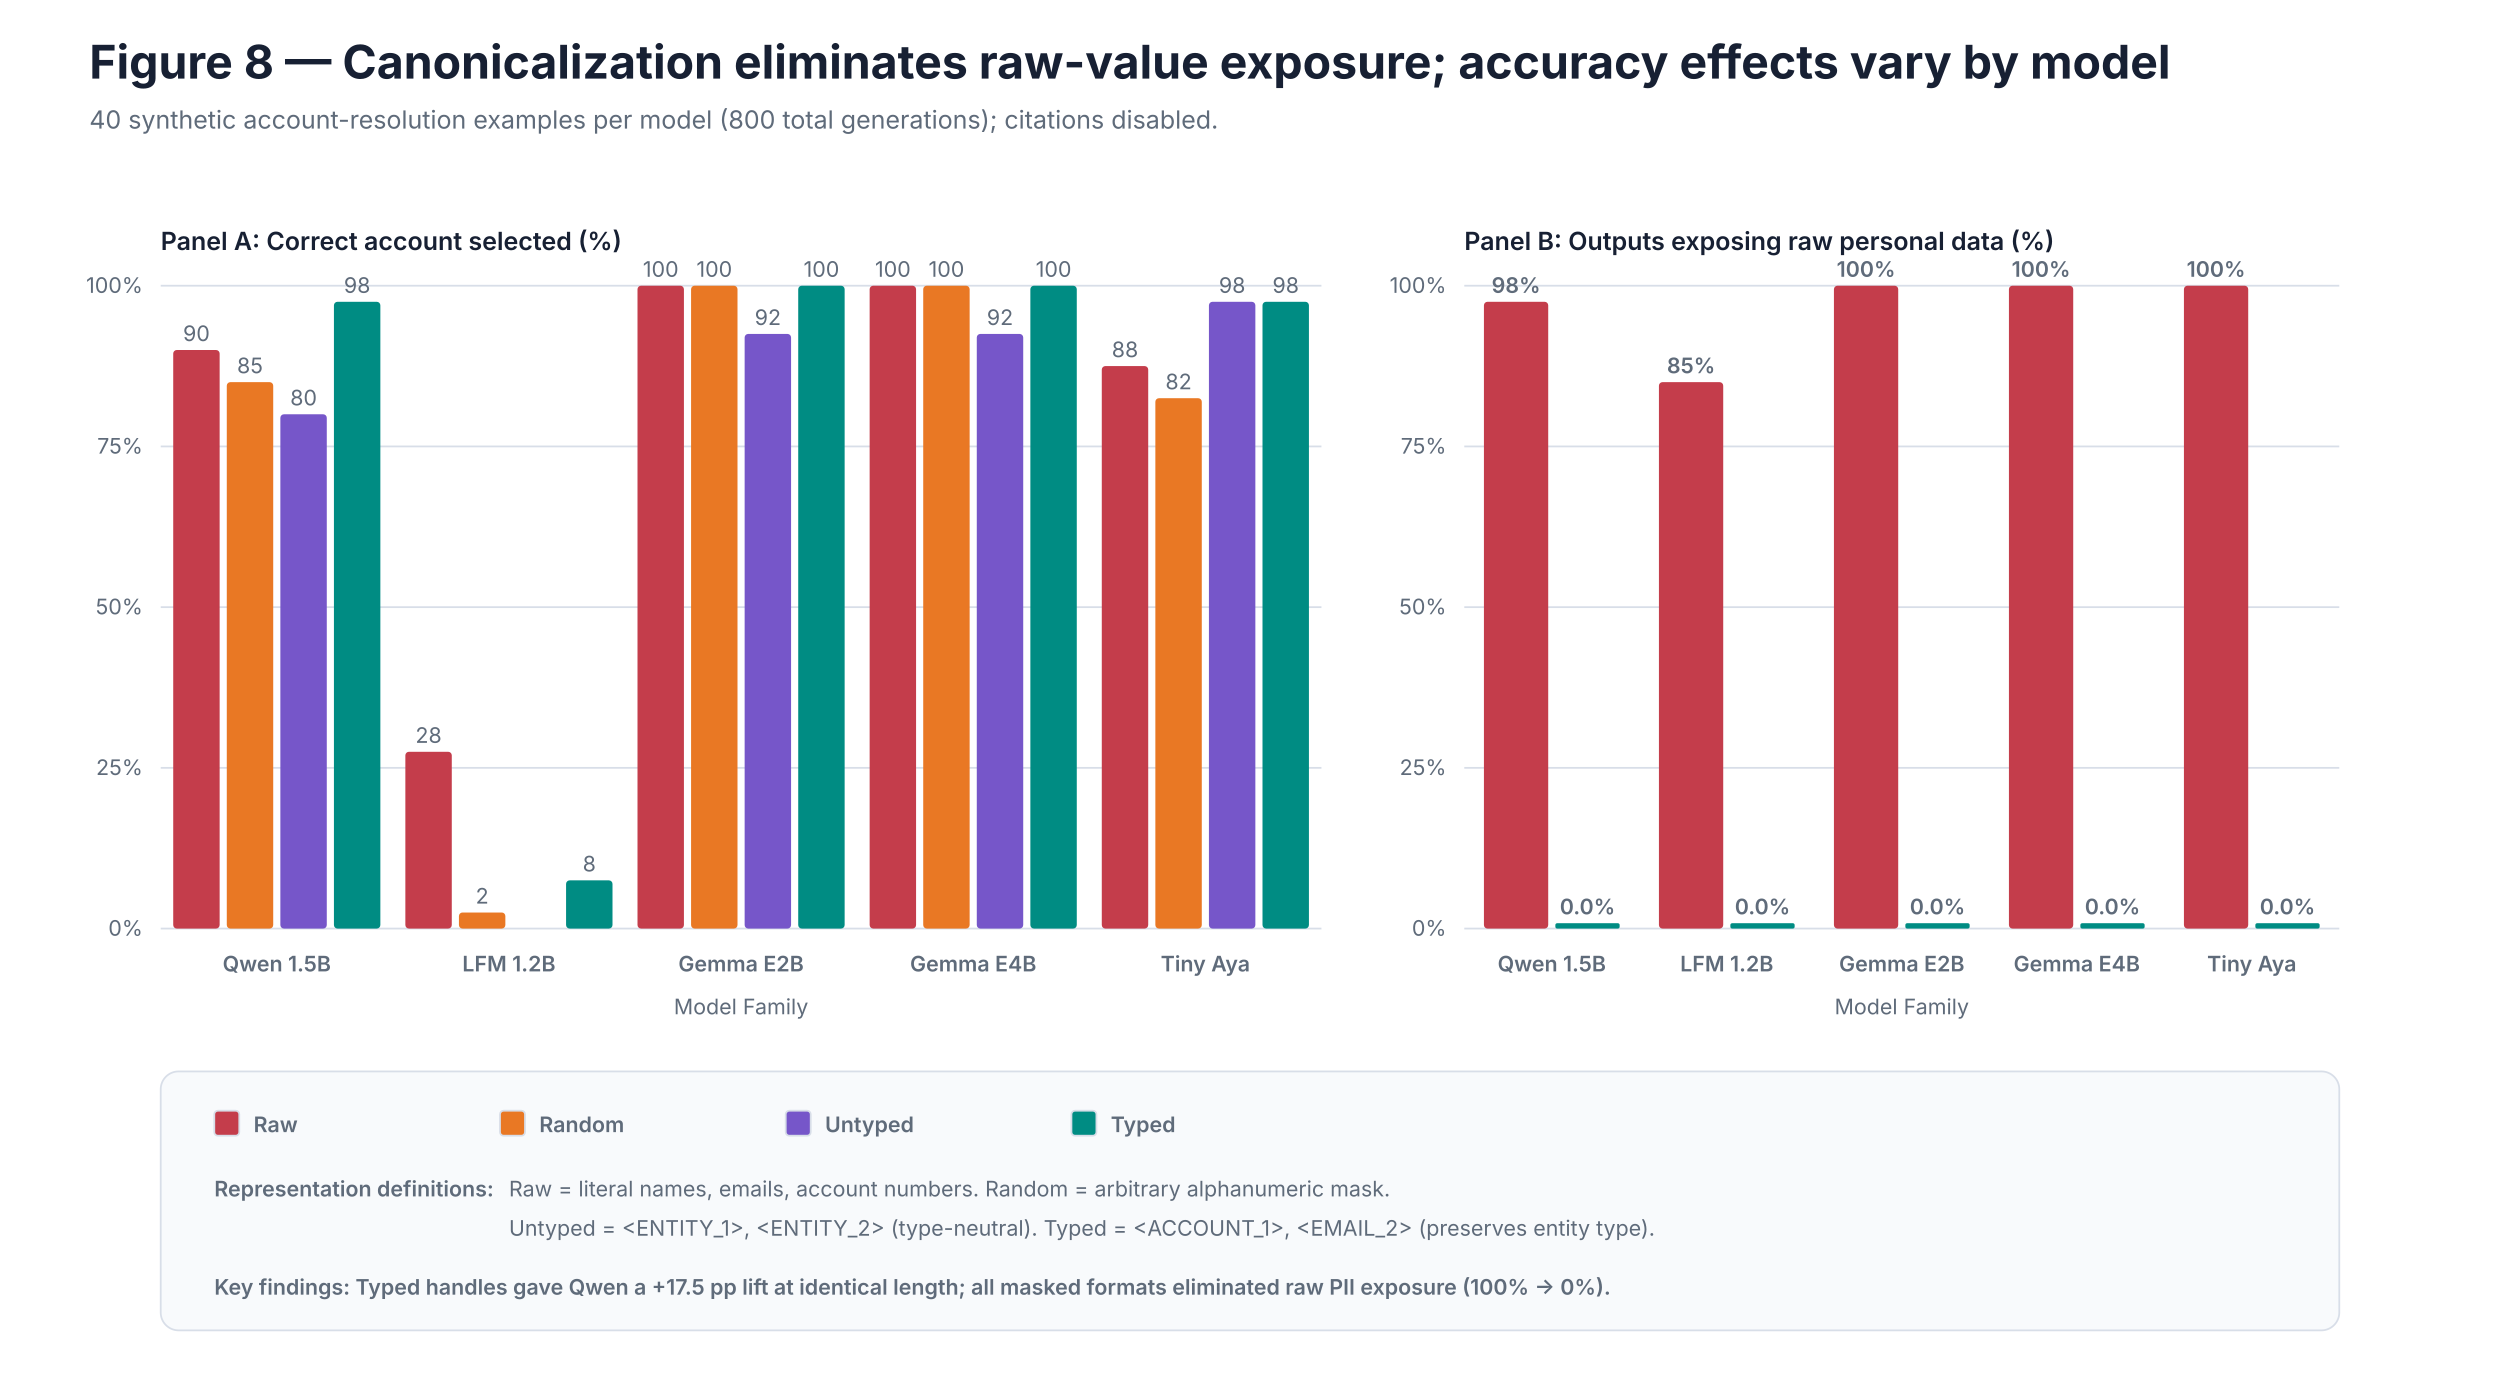
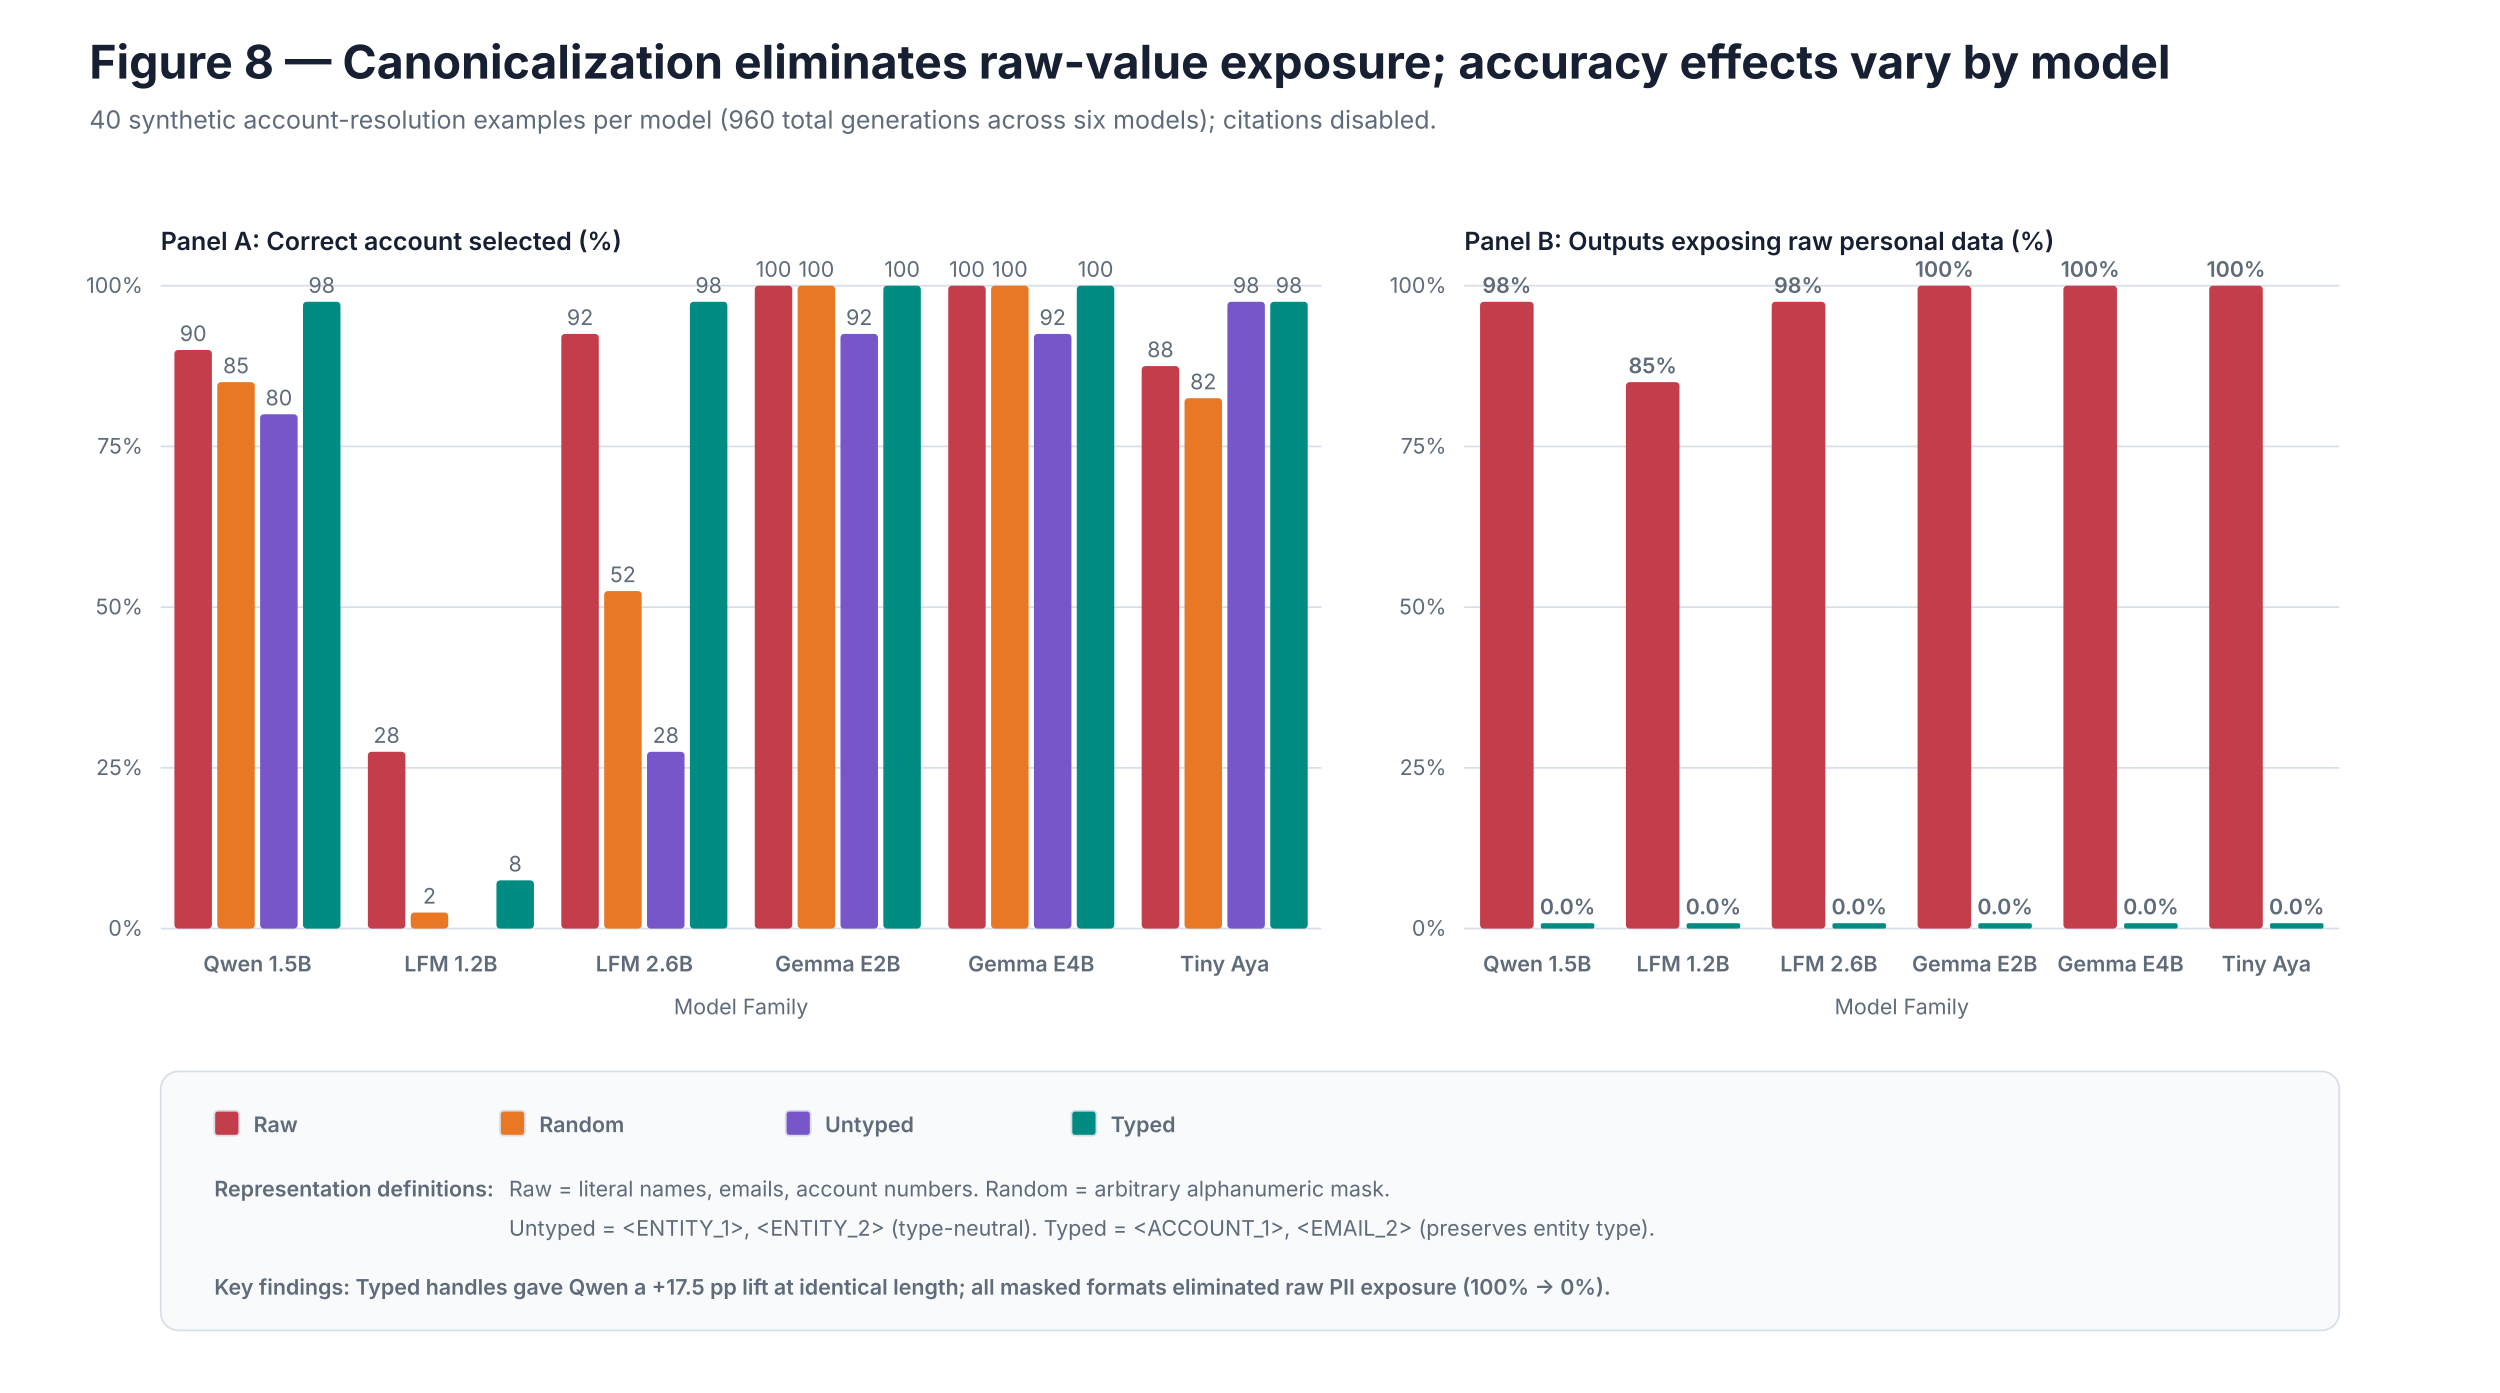
<svg xmlns="http://www.w3.org/2000/svg" viewBox="0 0 1400 780" role="img" aria-labelledby="title desc">
  <style>
text{font-family:Inter,ui-sans-serif,system-ui,-apple-system,BlinkMacSystemFont,'Segoe UI',sans-serif;fill:#172033}
.title{font-size:26px;font-weight:700}.subtitle{font-size:14px;fill:#5f6b7a}
.label{font-size:14px;font-weight:600}.body{font-size:13px}.small{font-size:12px;fill:#5f6b7a}
.mono{font-family:'SFMono-Regular',Consolas,'Liberation Mono',monospace;font-size:12.5px}
.axis{stroke:#aeb8c8;stroke-width:1}.grid{stroke:#e5e9f0;stroke-width:1}.zero{stroke:#172033;stroke-width:1.5}
</style>
  <text x="50" y="44" class="title" text-anchor="start">Figure 8 — Canonicalization eliminates raw-value exposure; accuracy effects vary by model</text>
-   <text x="50" y="72" class="subtitle" text-anchor="start">40 synthetic account-resolution examples per model (800 total generations); citations disabled.</text>
+   <text x="50" y="72" class="subtitle" text-anchor="start">40 synthetic account-resolution examples per model (960 total generations across six models); citations disabled.</text>
  <text x="90" y="140" class="label" text-anchor="start" fill="#172033">Panel A: Correct account selected (%)</text>
  <line x1="90" y1="520.0" x2="740" y2="520.0" stroke="#d8dee8" stroke-width="1" />
  <text x="80" y="524.0" class="small" text-anchor="end">0%</text>
  <line x1="90" y1="430.0" x2="740" y2="430.0" stroke="#d8dee8" stroke-width="1" />
  <text x="80" y="434.0" class="small" text-anchor="end">25%</text>
  <line x1="90" y1="340.0" x2="740" y2="340.0" stroke="#d8dee8" stroke-width="1" />
  <text x="80" y="344.0" class="small" text-anchor="end">50%</text>
  <line x1="90" y1="250.0" x2="740" y2="250.0" stroke="#d8dee8" stroke-width="1" />
  <text x="80" y="254.0" class="small" text-anchor="end">75%</text>
  <line x1="90" y1="160.0" x2="740" y2="160.0" stroke="#d8dee8" stroke-width="1" />
  <text x="80" y="164.0" class="small" text-anchor="end">100%</text>
-   <rect x="97.0" y="196.0" width="26" height="324.0" fill="#c43d4b" rx="2" />
-   <text x="110.0" y="191.0" class="small" text-anchor="middle">90</text>
-   <rect x="127.0" y="214.0" width="26" height="306.0" fill="#e97824" rx="2" />
-   <text x="140.0" y="209.0" class="small" text-anchor="middle">85</text>
-   <rect x="157.0" y="232.0" width="26" height="288.0" fill="#7656c9" rx="2" />
-   <text x="170.0" y="227.0" class="small" text-anchor="middle">80</text>
-   <rect x="187.0" y="169.0" width="26" height="351.0" fill="#008c83" rx="2" />
-   <text x="200.0" y="164.0" class="small" text-anchor="middle">98</text>
-   <text x="155.0" y="544" class="small" text-anchor="middle" font-weight="600">Qwen 1.5B</text>
-   <rect x="227.0" y="421.0" width="26" height="99.0" fill="#c43d4b" rx="2" />
-   <text x="240.0" y="416.0" class="small" text-anchor="middle">28</text>
-   <rect x="257.0" y="511.0" width="26" height="9.0" fill="#e97824" rx="2" />
-   <text x="270.0" y="506.0" class="small" text-anchor="middle">2</text>
-   <rect x="287.0" y="520.0" width="26" height="0.0" fill="#7656c9" rx="2" />
-   <rect x="317.0" y="493.0" width="26" height="27.0" fill="#008c83" rx="2" />
-   <text x="330.0" y="488.0" class="small" text-anchor="middle">8</text>
-   <text x="285.0" y="544" class="small" text-anchor="middle" font-weight="600">LFM 1.2B</text>
-   <rect x="357.0" y="160.0" width="26" height="360.0" fill="#c43d4b" rx="2" />
-   <text x="370.0" y="155.0" class="small" text-anchor="middle">100</text>
-   <rect x="387.0" y="160.0" width="26" height="360.0" fill="#e97824" rx="2" />
-   <text x="400.0" y="155.0" class="small" text-anchor="middle">100</text>
-   <rect x="417.0" y="187.0" width="26" height="333.0" fill="#7656c9" rx="2" />
-   <text x="430.0" y="182.0" class="small" text-anchor="middle">92</text>
-   <rect x="447.0" y="160.0" width="26" height="360.0" fill="#008c83" rx="2" />
-   <text x="460.0" y="155.0" class="small" text-anchor="middle">100</text>
-   <text x="415.0" y="544" class="small" text-anchor="middle" font-weight="600">Gemma E2B</text>
-   <rect x="487.0" y="160.0" width="26" height="360.0" fill="#c43d4b" rx="2" />
-   <text x="500.0" y="155.0" class="small" text-anchor="middle">100</text>
-   <rect x="517.0" y="160.0" width="26" height="360.0" fill="#e97824" rx="2" />
-   <text x="530.0" y="155.0" class="small" text-anchor="middle">100</text>
-   <rect x="547.0" y="187.0" width="26" height="333.0" fill="#7656c9" rx="2" />
-   <text x="560.0" y="182.0" class="small" text-anchor="middle">92</text>
-   <rect x="577.0" y="160.0" width="26" height="360.0" fill="#008c83" rx="2" />
-   <text x="590.0" y="155.0" class="small" text-anchor="middle">100</text>
-   <text x="545.0" y="544" class="small" text-anchor="middle" font-weight="600">Gemma E4B</text>
-   <rect x="617.0" y="205.0" width="26" height="315.0" fill="#c43d4b" rx="2" />
-   <text x="630.0" y="200.0" class="small" text-anchor="middle">88</text>
-   <rect x="647.0" y="223.0" width="26" height="297.0" fill="#e97824" rx="2" />
-   <text x="660.0" y="218.0" class="small" text-anchor="middle">82</text>
-   <rect x="677.0" y="169.0" width="26" height="351.0" fill="#7656c9" rx="2" />
-   <text x="690.0" y="164.0" class="small" text-anchor="middle">98</text>
-   <rect x="707.0" y="169.0" width="26" height="351.0" fill="#008c83" rx="2" />
-   <text x="720.0" y="164.0" class="small" text-anchor="middle">98</text>
-   <text x="675.0" y="544" class="small" text-anchor="middle" font-weight="600">Tiny Aya</text>
+   <rect x="97.667" y="196.0" width="21" height="324.0" fill="#c43d4b" rx="2" />
+   <text x="108.167" y="191.0" class="small" text-anchor="middle">90</text>
+   <rect x="121.667" y="214.0" width="21" height="306.0" fill="#e97824" rx="2" />
+   <text x="132.167" y="209.0" class="small" text-anchor="middle">85</text>
+   <rect x="145.667" y="232.0" width="21" height="288.0" fill="#7656c9" rx="2" />
+   <text x="156.167" y="227.0" class="small" text-anchor="middle">80</text>
+   <rect x="169.667" y="169.0" width="21" height="351.0" fill="#008c83" rx="2" />
+   <text x="180.167" y="164.0" class="small" text-anchor="middle">98</text>
+   <text x="144.167" y="544" class="small" text-anchor="middle" font-weight="600">Qwen 1.5B</text>
+   <rect x="206.0" y="421.0" width="21" height="99.0" fill="#c43d4b" rx="2" />
+   <text x="216.5" y="416.0" class="small" text-anchor="middle">28</text>
+   <rect x="230.0" y="511.0" width="21" height="9.0" fill="#e97824" rx="2" />
+   <text x="240.5" y="506.0" class="small" text-anchor="middle">2</text>
+   <rect x="254.0" y="520.0" width="21" height="0.0" fill="#7656c9" rx="2" />
+   <rect x="278.0" y="493.0" width="21" height="27.0" fill="#008c83" rx="2" />
+   <text x="288.5" y="488.0" class="small" text-anchor="middle">8</text>
+   <text x="252.5" y="544" class="small" text-anchor="middle" font-weight="600">LFM 1.2B</text>
+   <rect x="314.333" y="187.0" width="21" height="333.0" fill="#c43d4b" rx="2" />
+   <text x="324.833" y="182.0" class="small" text-anchor="middle">92</text>
+   <rect x="338.333" y="331.0" width="21" height="189.0" fill="#e97824" rx="2" />
+   <text x="348.833" y="326.0" class="small" text-anchor="middle">52</text>
+   <rect x="362.333" y="421.0" width="21" height="99.0" fill="#7656c9" rx="2" />
+   <text x="372.833" y="416.0" class="small" text-anchor="middle">28</text>
+   <rect x="386.333" y="169.0" width="21" height="351.0" fill="#008c83" rx="2" />
+   <text x="396.833" y="164.0" class="small" text-anchor="middle">98</text>
+   <text x="360.833" y="544" class="small" text-anchor="middle" font-weight="600">LFM 2.6B</text>
+   <rect x="422.667" y="160.0" width="21" height="360.0" fill="#c43d4b" rx="2" />
+   <text x="433.167" y="155.0" class="small" text-anchor="middle">100</text>
+   <rect x="446.667" y="160.0" width="21" height="360.0" fill="#e97824" rx="2" />
+   <text x="457.167" y="155.0" class="small" text-anchor="middle">100</text>
+   <rect x="470.667" y="187.0" width="21" height="333.0" fill="#7656c9" rx="2" />
+   <text x="481.167" y="182.0" class="small" text-anchor="middle">92</text>
+   <rect x="494.667" y="160.0" width="21" height="360.0" fill="#008c83" rx="2" />
+   <text x="505.167" y="155.0" class="small" text-anchor="middle">100</text>
+   <text x="469.167" y="544" class="small" text-anchor="middle" font-weight="600">Gemma E2B</text>
+   <rect x="531.0" y="160.0" width="21" height="360.0" fill="#c43d4b" rx="2" />
+   <text x="541.5" y="155.0" class="small" text-anchor="middle">100</text>
+   <rect x="555.0" y="160.0" width="21" height="360.0" fill="#e97824" rx="2" />
+   <text x="565.5" y="155.0" class="small" text-anchor="middle">100</text>
+   <rect x="579.0" y="187.0" width="21" height="333.0" fill="#7656c9" rx="2" />
+   <text x="589.5" y="182.0" class="small" text-anchor="middle">92</text>
+   <rect x="603.0" y="160.0" width="21" height="360.0" fill="#008c83" rx="2" />
+   <text x="613.5" y="155.0" class="small" text-anchor="middle">100</text>
+   <text x="577.5" y="544" class="small" text-anchor="middle" font-weight="600">Gemma E4B</text>
+   <rect x="639.333" y="205.0" width="21" height="315.0" fill="#c43d4b" rx="2" />
+   <text x="649.833" y="200.0" class="small" text-anchor="middle">88</text>
+   <rect x="663.333" y="223.0" width="21" height="297.0" fill="#e97824" rx="2" />
+   <text x="673.833" y="218.0" class="small" text-anchor="middle">82</text>
+   <rect x="687.333" y="169.0" width="21" height="351.0" fill="#7656c9" rx="2" />
+   <text x="697.833" y="164.0" class="small" text-anchor="middle">98</text>
+   <rect x="711.333" y="169.0" width="21" height="351.0" fill="#008c83" rx="2" />
+   <text x="721.833" y="164.0" class="small" text-anchor="middle">98</text>
+   <text x="685.833" y="544" class="small" text-anchor="middle" font-weight="600">Tiny Aya</text>
  <text x="415.0" y="568" class="small" text-anchor="middle">Model Family</text>
  <text x="820" y="140" class="label" text-anchor="start" fill="#c43d4b">Panel B: Outputs exposing raw personal data (%)</text>
  <line x1="820" y1="520.0" x2="1310" y2="520.0" stroke="#d8dee8" stroke-width="1" />
  <text x="810" y="524.0" class="small" text-anchor="end">0%</text>
  <line x1="820" y1="430.0" x2="1310" y2="430.0" stroke="#d8dee8" stroke-width="1" />
  <text x="810" y="434.0" class="small" text-anchor="end">25%</text>
  <line x1="820" y1="340.0" x2="1310" y2="340.0" stroke="#d8dee8" stroke-width="1" />
  <text x="810" y="344.0" class="small" text-anchor="end">50%</text>
  <line x1="820" y1="250.0" x2="1310" y2="250.0" stroke="#d8dee8" stroke-width="1" />
  <text x="810" y="254.0" class="small" text-anchor="end">75%</text>
  <line x1="820" y1="160.0" x2="1310" y2="160.0" stroke="#d8dee8" stroke-width="1" />
  <text x="810" y="164.0" class="small" text-anchor="end">100%</text>
-   <rect x="831.0" y="169.0" width="36" height="351.0" fill="#c43d4b" rx="2" />
-   <text x="849.0" y="164.0" class="small" text-anchor="middle" fill="#c43d4b" font-weight="600">98%</text>
-   <rect x="871.0" y="517" width="36" height="3" fill="#008c83" rx="1" />
-   <text x="889.0" y="512" class="small" text-anchor="middle" fill="#008c83" font-weight="600">0.0%</text>
-   <text x="869.0" y="544" class="small" text-anchor="middle" font-weight="600">Qwen 1.5B</text>
-   <rect x="929.0" y="214.0" width="36" height="306.0" fill="#c43d4b" rx="2" />
-   <text x="947.0" y="209.0" class="small" text-anchor="middle" fill="#c43d4b" font-weight="600">85%</text>
-   <rect x="969.0" y="517" width="36" height="3" fill="#008c83" rx="1" />
-   <text x="987.0" y="512" class="small" text-anchor="middle" fill="#008c83" font-weight="600">0.0%</text>
-   <text x="967.0" y="544" class="small" text-anchor="middle" font-weight="600">LFM 1.2B</text>
-   <rect x="1027.0" y="160.0" width="36" height="360.0" fill="#c43d4b" rx="2" />
-   <text x="1045.0" y="155.0" class="small" text-anchor="middle" fill="#c43d4b" font-weight="600">100%</text>
-   <rect x="1067.0" y="517" width="36" height="3" fill="#008c83" rx="1" />
-   <text x="1085.0" y="512" class="small" text-anchor="middle" fill="#008c83" font-weight="600">0.0%</text>
-   <text x="1065.0" y="544" class="small" text-anchor="middle" font-weight="600">Gemma E2B</text>
-   <rect x="1125.0" y="160.0" width="36" height="360.0" fill="#c43d4b" rx="2" />
-   <text x="1143.0" y="155.0" class="small" text-anchor="middle" fill="#c43d4b" font-weight="600">100%</text>
-   <rect x="1165.0" y="517" width="36" height="3" fill="#008c83" rx="1" />
-   <text x="1183.0" y="512" class="small" text-anchor="middle" fill="#008c83" font-weight="600">0.0%</text>
-   <text x="1163.0" y="544" class="small" text-anchor="middle" font-weight="600">Gemma E4B</text>
-   <rect x="1223.0" y="160.0" width="36" height="360.0" fill="#c43d4b" rx="2" />
-   <text x="1241.0" y="155.0" class="small" text-anchor="middle" fill="#c43d4b" font-weight="600">100%</text>
-   <rect x="1263.0" y="517" width="36" height="3" fill="#008c83" rx="1" />
-   <text x="1281.0" y="512" class="small" text-anchor="middle" fill="#008c83" font-weight="600">0.0%</text>
-   <text x="1261.0" y="544" class="small" text-anchor="middle" font-weight="600">Tiny Aya</text>
+   <rect x="828.833" y="169.0" width="30" height="351.0" fill="#c43d4b" rx="2" />
+   <text x="843.833" y="164.0" class="small" text-anchor="middle" fill="#c43d4b" font-weight="600">98%</text>
+   <rect x="862.833" y="517" width="30" height="3" fill="#008c83" rx="1" />
+   <text x="877.833" y="512" class="small" text-anchor="middle" fill="#008c83" font-weight="600">0.0%</text>
+   <text x="860.833" y="544" class="small" text-anchor="middle" font-weight="600">Qwen 1.5B</text>
+   <rect x="910.5" y="214.0" width="30" height="306.0" fill="#c43d4b" rx="2" />
+   <text x="925.5" y="209.0" class="small" text-anchor="middle" fill="#c43d4b" font-weight="600">85%</text>
+   <rect x="944.5" y="517" width="30" height="3" fill="#008c83" rx="1" />
+   <text x="959.5" y="512" class="small" text-anchor="middle" fill="#008c83" font-weight="600">0.0%</text>
+   <text x="942.5" y="544" class="small" text-anchor="middle" font-weight="600">LFM 1.2B</text>
+   <rect x="992.167" y="169.0" width="30" height="351.0" fill="#c43d4b" rx="2" />
+   <text x="1007.167" y="164.0" class="small" text-anchor="middle" fill="#c43d4b" font-weight="600">98%</text>
+   <rect x="1026.167" y="517" width="30" height="3" fill="#008c83" rx="1" />
+   <text x="1041.167" y="512" class="small" text-anchor="middle" fill="#008c83" font-weight="600">0.0%</text>
+   <text x="1024.167" y="544" class="small" text-anchor="middle" font-weight="600">LFM 2.6B</text>
+   <rect x="1073.833" y="160.0" width="30" height="360.0" fill="#c43d4b" rx="2" />
+   <text x="1088.833" y="155.0" class="small" text-anchor="middle" fill="#c43d4b" font-weight="600">100%</text>
+   <rect x="1107.833" y="517" width="30" height="3" fill="#008c83" rx="1" />
+   <text x="1122.833" y="512" class="small" text-anchor="middle" fill="#008c83" font-weight="600">0.0%</text>
+   <text x="1105.833" y="544" class="small" text-anchor="middle" font-weight="600">Gemma E2B</text>
+   <rect x="1155.5" y="160.0" width="30" height="360.0" fill="#c43d4b" rx="2" />
+   <text x="1170.5" y="155.0" class="small" text-anchor="middle" fill="#c43d4b" font-weight="600">100%</text>
+   <rect x="1189.5" y="517" width="30" height="3" fill="#008c83" rx="1" />
+   <text x="1204.5" y="512" class="small" text-anchor="middle" fill="#008c83" font-weight="600">0.0%</text>
+   <text x="1187.5" y="544" class="small" text-anchor="middle" font-weight="600">Gemma E4B</text>
+   <rect x="1237.167" y="160.0" width="30" height="360.0" fill="#c43d4b" rx="2" />
+   <text x="1252.167" y="155.0" class="small" text-anchor="middle" fill="#c43d4b" font-weight="600">100%</text>
+   <rect x="1271.167" y="517" width="30" height="3" fill="#008c83" rx="1" />
+   <text x="1286.167" y="512" class="small" text-anchor="middle" fill="#008c83" font-weight="600">0.0%</text>
+   <text x="1269.167" y="544" class="small" text-anchor="middle" font-weight="600">Tiny Aya</text>
  <text x="1065.0" y="568" class="small" text-anchor="middle">Model Family</text>
  <rect x="90" y="600" width="1220" height="145" rx="10" fill="#f8fafc" stroke="#d8dee8" stroke-width="1" />
  <rect x="120" y="622" width="14" height="14" rx="2" fill="#c43d4b" stroke="#d8dee8" stroke-width="1" />
  <text x="142" y="634" class="small" text-anchor="start" font-weight="600">Raw</text>
  <rect x="280" y="622" width="14" height="14" rx="2" fill="#e97824" stroke="#d8dee8" stroke-width="1" />
  <text x="302" y="634" class="small" text-anchor="start" font-weight="600">Random</text>
  <rect x="440" y="622" width="14" height="14" rx="2" fill="#7656c9" stroke="#d8dee8" stroke-width="1" />
  <text x="462" y="634" class="small" text-anchor="start" font-weight="600">Untyped</text>
  <rect x="600" y="622" width="14" height="14" rx="2" fill="#008c83" stroke="#d8dee8" stroke-width="1" />
  <text x="622" y="634" class="small" text-anchor="start" font-weight="600">Typed</text>
  <text x="120" y="670" class="small" text-anchor="start" font-weight="600">Representation definitions:</text>
  <text x="285" y="670" class="small" text-anchor="start">Raw = literal names, emails, account numbers.  Random = arbitrary alphanumeric mask.</text>
  <text x="285" y="692" class="small" text-anchor="start">Untyped = &lt;ENTITY_1&gt;, &lt;ENTITY_2&gt; (type-neutral).  Typed = &lt;ACCOUNT_1&gt;, &lt;EMAIL_2&gt; (preserves entity type).</text>
  <text x="120" y="725" class="small" text-anchor="start" fill="#172033" font-weight="600">Key findings: Typed handles gave Qwen a +17.5 pp lift at identical length; all masked formats eliminated raw PII exposure (100% -&gt; 0%).</text>
</svg>
